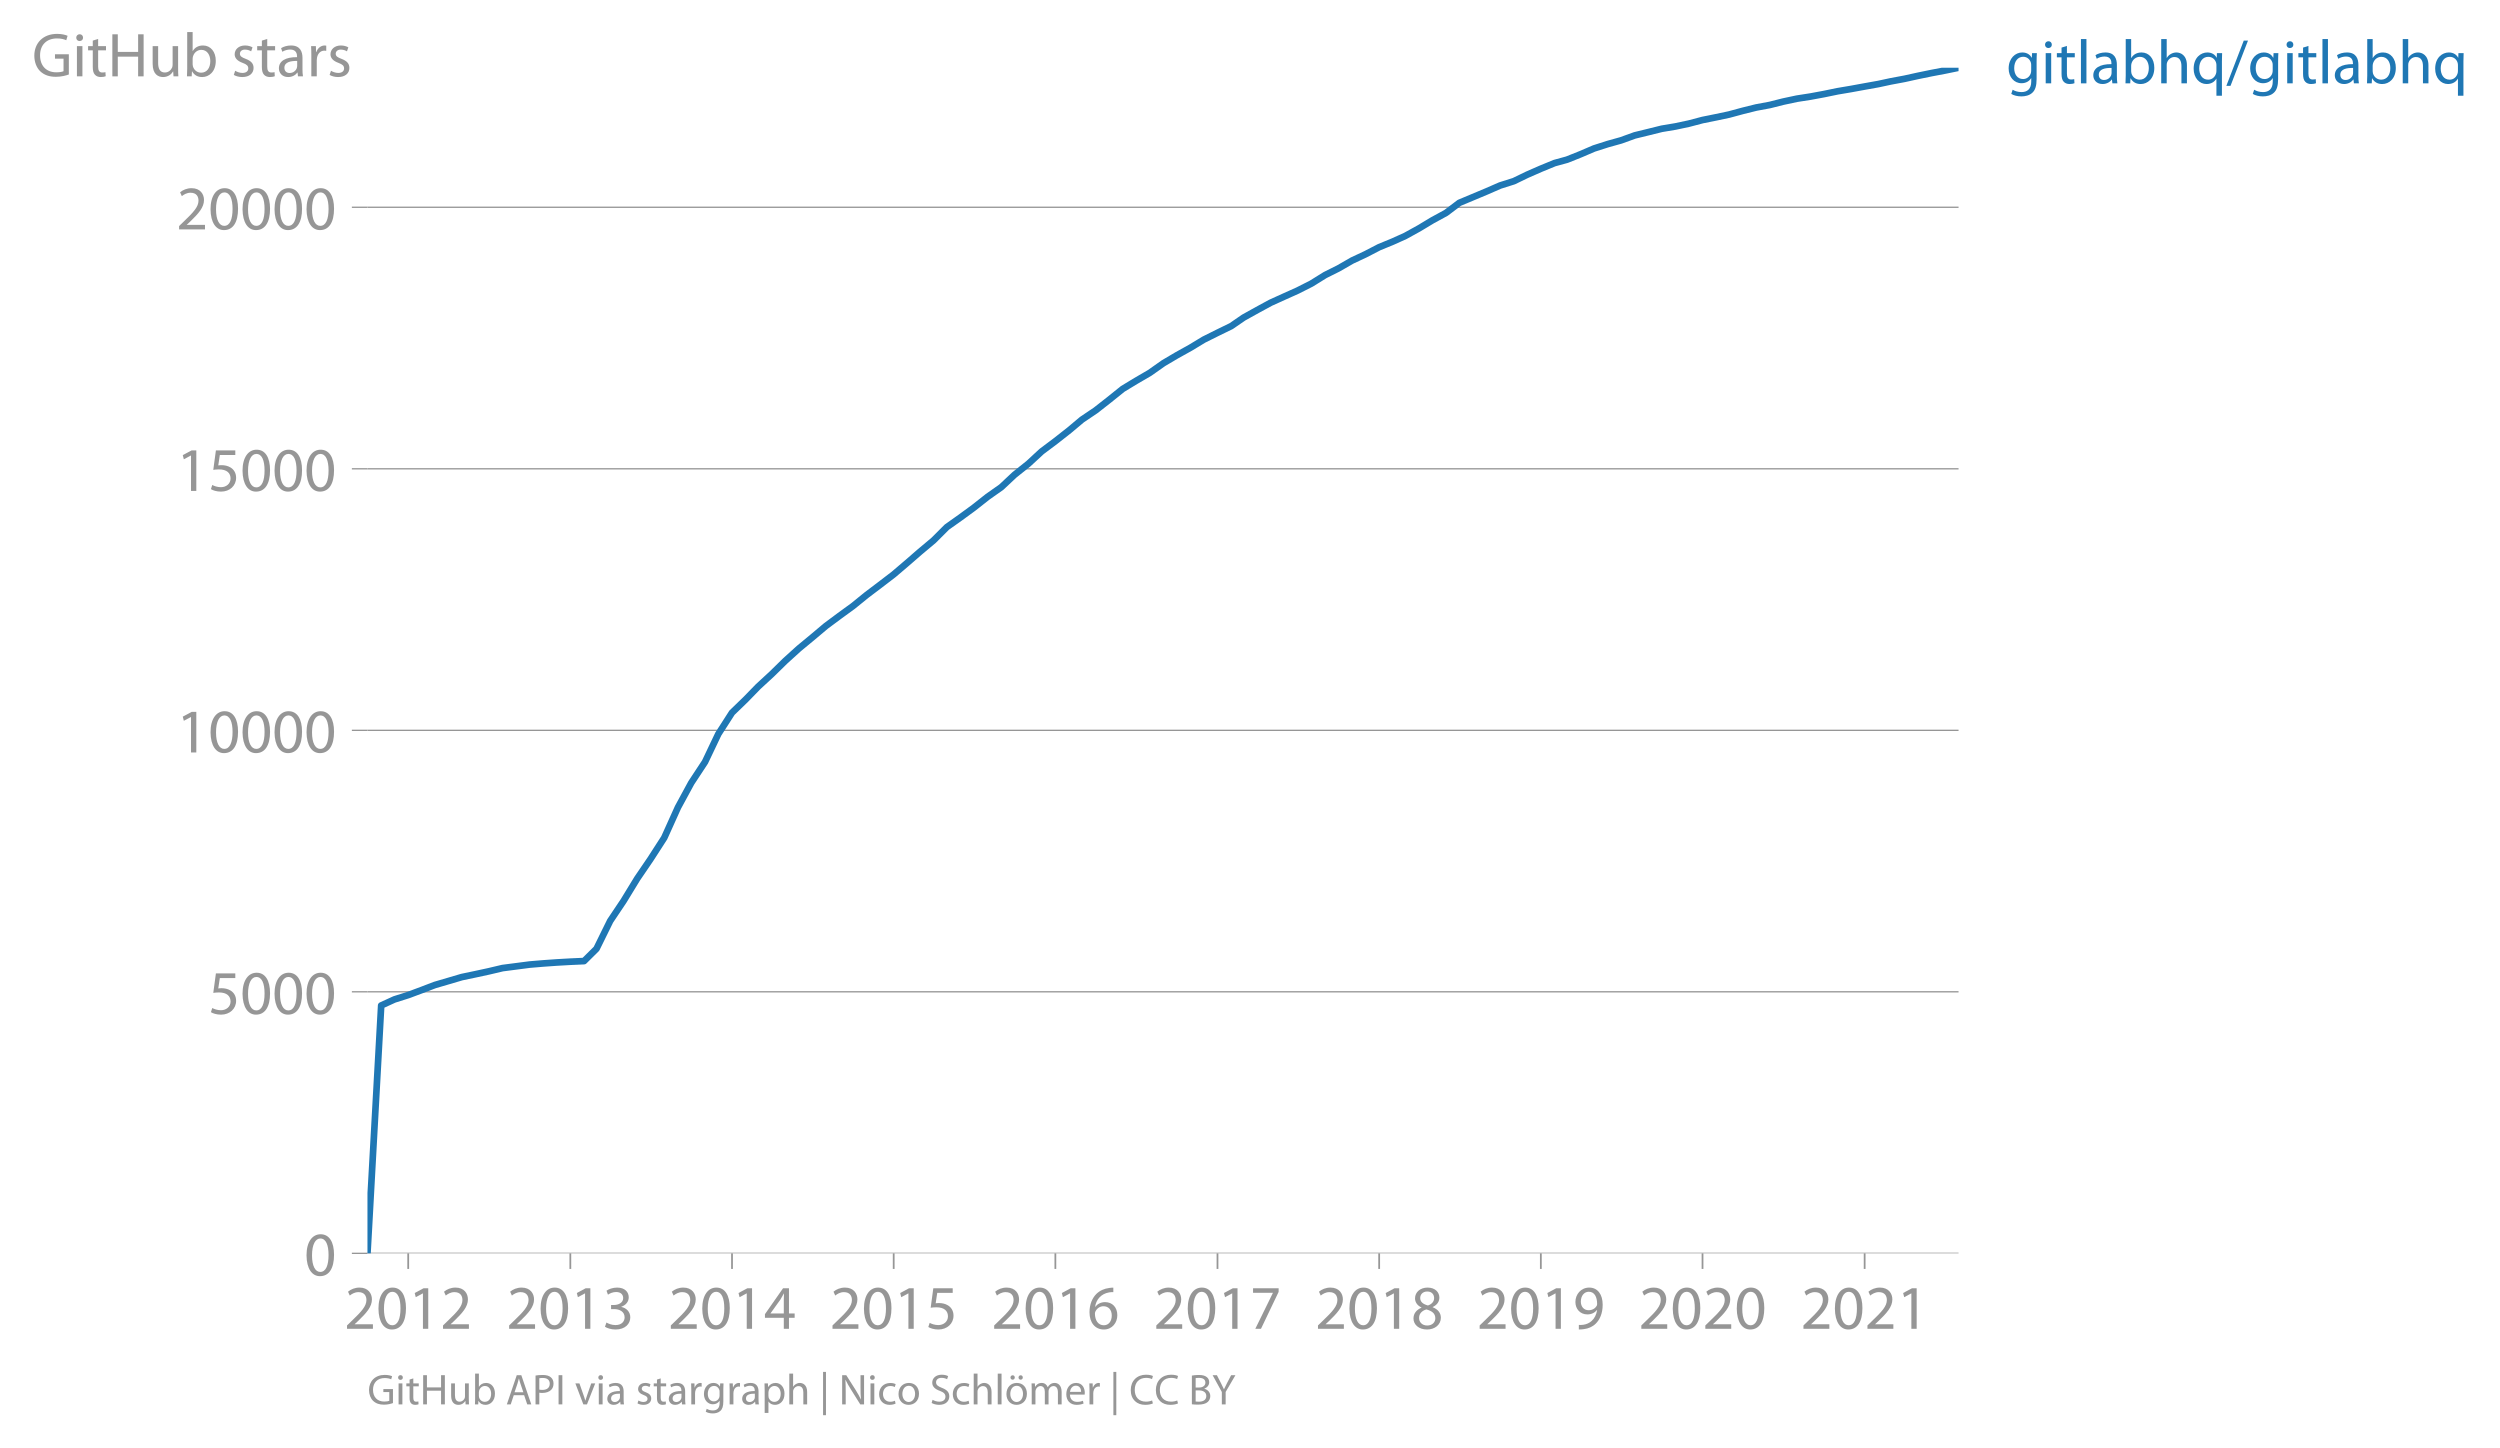
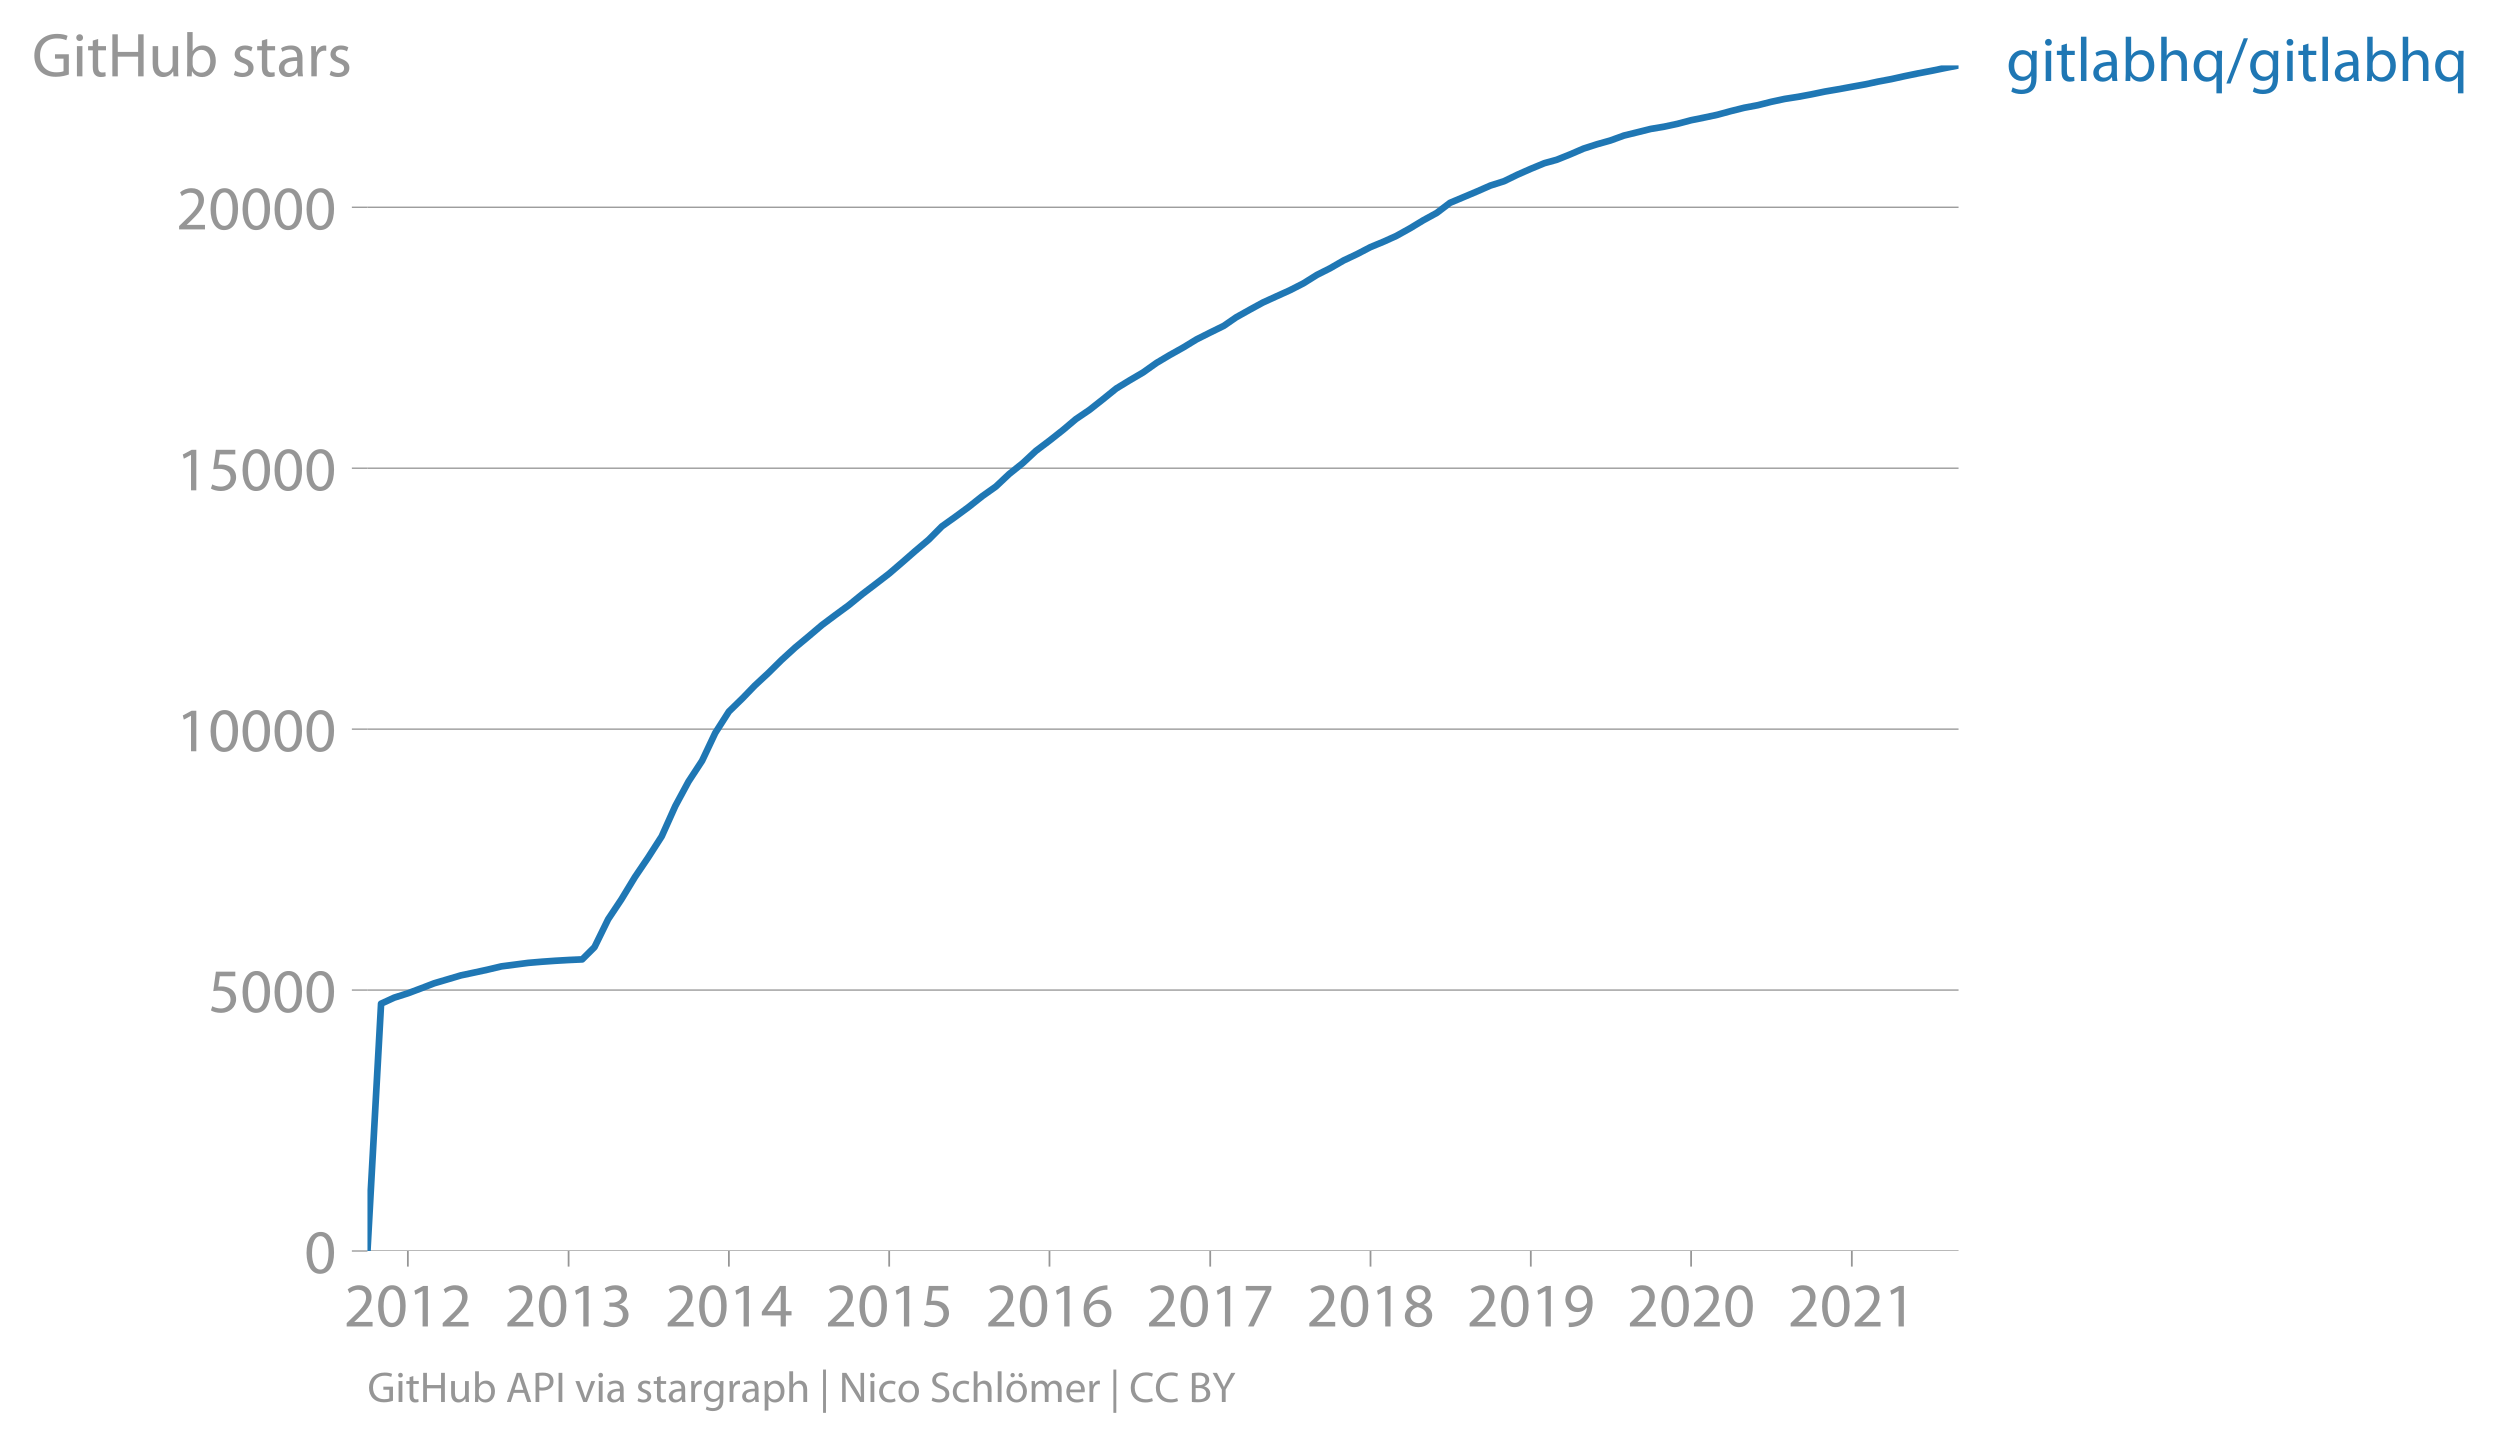
- <svg xmlns="http://www.w3.org/2000/svg" xmlns:xlink="http://www.w3.org/1999/xlink" width="748.167" height="433.121" viewBox="0 0 561.125 324.841">
+ <svg xmlns="http://www.w3.org/2000/svg" xmlns:xlink="http://www.w3.org/1999/xlink" width="748.167" height="432.418" viewBox="0 0 561.125 324.314">
  <defs>
    <style>*{stroke-linejoin:round;stroke-linecap:butt}</style>
  </defs>
  <g id="figure_1">
-     <path d="M0 324.84h561.125V0H0v324.84z" style="fill:none" id="patch_1" />
+     <path d="M0 324.314h561.125V0H0v324.314z" style="fill:none" id="patch_1" />
    <g id="axes_1">
-       <path d="M82.476 281.314h357.12V15.202H82.476v266.112z" style="fill:none" id="patch_2" />
+       <path d="M82.476 280.787h357.12V14.675H82.476v266.112z" style="fill:none" id="patch_2" />
      <g id="matplotlib.axis_1">
        <g id="xtick_1">
          <g id="line2d_1">
            <defs>
-               <path id="m0dd42ccf45" d="M0 0v3.5" style="stroke:#969696;stroke-width:.4" />
-             </defs>
-             <use xlink:href="#m0dd42ccf45" x="91.623" y="281.314" style="fill:#969696;stroke:#969696;stroke-width:.4" />
-           </g>
-           <g style="fill:#969696" transform="matrix(.14 0 0 -.14 77.26 298.254)" id="text_1">
+               <path id="m25c6388524" d="M0 0v3.5" style="stroke:#969696;stroke-width:.4" />
+             </defs>
+             <use xlink:href="#m25c6388524" x="91.545" y="280.787" style="fill:#969696;stroke:#969696;stroke-width:.4" />
+           </g>
+           <g style="fill:#969696" transform="matrix(.14 0 0 -.14 77.182 297.727)" id="text_1">
            <defs>
              <path id="MyriadPro-Regular-32" d="M2944 0v467H1075v13l333 307c877 845 1434 1466 1434 2234 0 595-378 1209-1274 1209-480 0-890-179-1178-422l180-397c192 160 505 352 883 352 621 0 825-390 825-813-6-627-486-1164-1548-2176L288 346V0h2656z" transform="scale(.01563)" />
              <path id="MyriadPro-Regular-30" d="M1677 4230c-845 0-1447-768-1447-2163C243 691 794-70 1606-70c922 0 1447 780 1447 2195 0 1325-499 2105-1376 2105zm-32-435c582 0 845-672 845-1696 0-1062-276-1734-852-1734-512 0-844 614-844 1696 0 1133 358 1734 851 1734z" transform="scale(.01563)" />
              <path id="MyriadPro-Regular-31" d="M1510 0h544v4160h-480l-908-486 108-429 724 390h12V0z" transform="scale(.01563)" />
            </defs>
            <use xlink:href="#MyriadPro-Regular-32" />
            <use xlink:href="#MyriadPro-Regular-30" x="51.3" />
            <use xlink:href="#MyriadPro-Regular-31" x="102.6" />
            <use xlink:href="#MyriadPro-Regular-32" x="153.9" />
          </g>
        </g>
        <g id="xtick_2">
-           <use xlink:href="#m0dd42ccf45" x="128.011" y="281.314" style="fill:#969696;stroke:#969696;stroke-width:.4" id="line2d_2" />
-           <g style="fill:#969696" transform="matrix(.14 0 0 -.14 113.648 298.254)" id="text_2">
+           <use xlink:href="#m25c6388524" x="127.621" y="280.787" style="fill:#969696;stroke:#969696;stroke-width:.4" id="line2d_2" />
+           <g style="fill:#969696" transform="matrix(.14 0 0 -.14 113.258 297.727)" id="text_2">
            <defs>
              <path id="MyriadPro-Regular-33" d="M269 211C474 77 883-70 1350-70c999 0 1517 582 1517 1248 0 582-416 966-928 1068v13c512 186 768 551 768 979 0 506-371 992-1190 992-448 0-871-160-1088-320l147-409c179 128 499 275 832 275 518 0 730-294 730-627 0-493-519-704-928-704H896v-423h314c544 0 1068-249 1075-832 6-345-218-806-941-806-390 0-762 160-922 262L269 211z" transform="scale(.01563)" />
            </defs>
            <use xlink:href="#MyriadPro-Regular-32" />
            <use xlink:href="#MyriadPro-Regular-30" x="51.3" />
            <use xlink:href="#MyriadPro-Regular-31" x="102.6" />
            <use xlink:href="#MyriadPro-Regular-33" x="153.9" />
          </g>
        </g>
        <g id="xtick_3">
-           <use xlink:href="#m0dd42ccf45" x="164.3" y="281.314" style="fill:#969696;stroke:#969696;stroke-width:.4" id="line2d_3" />
-           <g style="fill:#969696" transform="matrix(.14 0 0 -.14 149.937 298.254)" id="text_3">
+           <use xlink:href="#m25c6388524" x="163.6" y="280.787" style="fill:#969696;stroke:#969696;stroke-width:.4" id="line2d_3" />
+           <g style="fill:#969696" transform="matrix(.14 0 0 -.14 149.236 297.727)" id="text_3">
            <defs>
              <path id="MyriadPro-Regular-34" d="M2560 0v1133h582v441h-582v2586h-608L96 1504v-371h1933V0h531zM666 1574v13l1017 1415c115 192 218 371 346 614h19c-13-218-19-435-19-653V1574H666z" transform="scale(.01563)" />
            </defs>
            <use xlink:href="#MyriadPro-Regular-32" />
            <use xlink:href="#MyriadPro-Regular-30" x="51.3" />
            <use xlink:href="#MyriadPro-Regular-31" x="102.6" />
            <use xlink:href="#MyriadPro-Regular-34" x="153.9" />
          </g>
        </g>
        <g id="xtick_4">
-           <use xlink:href="#m0dd42ccf45" x="200.588" y="281.314" style="fill:#969696;stroke:#969696;stroke-width:.4" id="line2d_4" />
-           <g style="fill:#969696" transform="matrix(.14 0 0 -.14 186.225 298.254)" id="text_4">
+           <use xlink:href="#m25c6388524" x="199.578" y="280.787" style="fill:#969696;stroke:#969696;stroke-width:.4" id="line2d_4" />
+           <g style="fill:#969696" transform="matrix(.14 0 0 -.14 185.215 297.727)" id="text_4">
            <defs>
              <path id="MyriadPro-Regular-35" d="M2771 4160H781L512 2163c154 19 339 45 576 45 832 0 1190-384 1197-922 0-556-455-902-986-902-377 0-717 128-889 230L269 186C467 58 851-70 1306-70c902 0 1548 608 1548 1420 0 525-268 884-595 1069-256 154-576 224-896 224-153 0-243-13-339-25l160 1068h1587v474z" transform="scale(.01563)" />
            </defs>
            <use xlink:href="#MyriadPro-Regular-32" />
            <use xlink:href="#MyriadPro-Regular-30" x="51.3" />
            <use xlink:href="#MyriadPro-Regular-31" x="102.6" />
            <use xlink:href="#MyriadPro-Regular-35" x="153.9" />
          </g>
        </g>
        <g id="xtick_5">
-           <use xlink:href="#m0dd42ccf45" x="236.877" y="281.314" style="fill:#969696;stroke:#969696;stroke-width:.4" id="line2d_5" />
-           <g style="fill:#969696" transform="matrix(.14 0 0 -.14 222.514 298.254)" id="text_5">
+           <use xlink:href="#m25c6388524" x="235.556" y="280.787" style="fill:#969696;stroke:#969696;stroke-width:.4" id="line2d_5" />
+           <g style="fill:#969696" transform="matrix(.14 0 0 -.14 221.193 297.727)" id="text_5">
            <defs>
              <path id="MyriadPro-Regular-36" d="M2662 4224c-102 0-243-6-409-32-525-64-986-275-1331-614-410-410-704-1056-704-1876C218 621 800-70 1690-70c864 0 1382 704 1382 1465 0 813-518 1344-1254 1344-461 0-807-217-1005-480h-19c96 685 563 1331 1446 1479 160 25 307 32 422 25v461zM1690 365c-589 0-903 505-916 1190 0 103 26 186 64 250 154 301 468 512 807 512 518 0 857-359 857-954s-326-998-806-998h-6z" transform="scale(.01563)" />
            </defs>
            <use xlink:href="#MyriadPro-Regular-32" />
            <use xlink:href="#MyriadPro-Regular-30" x="51.3" />
            <use xlink:href="#MyriadPro-Regular-31" x="102.6" />
            <use xlink:href="#MyriadPro-Regular-36" x="153.9" />
          </g>
        </g>
        <g id="xtick_6">
-           <use xlink:href="#m0dd42ccf45" x="273.265" y="281.314" style="fill:#969696;stroke:#969696;stroke-width:.4" id="line2d_6" />
-           <g style="fill:#969696" transform="matrix(.14 0 0 -.14 258.902 298.254)" id="text_6">
+           <use xlink:href="#m25c6388524" x="271.633" y="280.787" style="fill:#969696;stroke:#969696;stroke-width:.4" id="line2d_6" />
+           <g style="fill:#969696" transform="matrix(.14 0 0 -.14 257.27 297.727)" id="text_6">
            <defs>
              <path id="MyriadPro-Regular-37" d="M365 4160v-467h2035v-13L595 0h583l1811 3789v371H365z" transform="scale(.01563)" />
            </defs>
            <use xlink:href="#MyriadPro-Regular-32" />
            <use xlink:href="#MyriadPro-Regular-30" x="51.3" />
            <use xlink:href="#MyriadPro-Regular-31" x="102.6" />
            <use xlink:href="#MyriadPro-Regular-37" x="153.9" />
          </g>
        </g>
        <g id="xtick_7">
-           <use xlink:href="#m0dd42ccf45" x="309.554" y="281.314" style="fill:#969696;stroke:#969696;stroke-width:.4" id="line2d_7" />
-           <g style="fill:#969696" transform="matrix(.14 0 0 -.14 295.19 298.254)" id="text_7">
+           <use xlink:href="#m25c6388524" x="307.611" y="280.787" style="fill:#969696;stroke:#969696;stroke-width:.4" id="line2d_7" />
+           <g style="fill:#969696" transform="matrix(.14 0 0 -.14 293.248 297.727)" id="text_7">
            <defs>
              <path id="MyriadPro-Regular-38" d="M1062 2170c-512-218-825-589-825-1114C237 448 762-70 1632-70c794 0 1414 486 1414 1209 0 506-320 871-838 1075v20c512 243 685 620 685 972 0 519-403 1024-1210 1024-729 0-1286-448-1286-1107 0-358 198-717 659-934l6-19zm583-1831c-531 0-851 371-832 794 0 397 262 717 749 857 563-160 915-403 915-908 0-423-327-743-832-743zm6 3488c506 0 704-345 704-678 0-378-275-634-633-755-480 128-794 352-794 768 0 358 256 665 723 665z" transform="scale(.01563)" />
            </defs>
            <use xlink:href="#MyriadPro-Regular-32" />
            <use xlink:href="#MyriadPro-Regular-30" x="51.3" />
            <use xlink:href="#MyriadPro-Regular-31" x="102.6" />
            <use xlink:href="#MyriadPro-Regular-38" x="153.9" />
          </g>
        </g>
        <g id="xtick_8">
-           <use xlink:href="#m0dd42ccf45" x="345.842" y="281.314" style="fill:#969696;stroke:#969696;stroke-width:.4" id="line2d_8" />
-           <g style="fill:#969696" transform="matrix(.14 0 0 -.14 331.48 298.254)" id="text_8">
+           <use xlink:href="#m25c6388524" x="343.589" y="280.787" style="fill:#969696;stroke:#969696;stroke-width:.4" id="line2d_8" />
+           <g style="fill:#969696" transform="matrix(.14 0 0 -.14 329.226 297.727)" id="text_8">
            <defs>
              <path id="MyriadPro-Regular-39" d="M614-64c135-6 314 0 519 32 448 51 889 243 1209 557 410 397 717 1037 717 1952 0 1062-525 1753-1376 1753S262 3539 262 2752c0-710 480-1274 1229-1274 416 0 749 167 979 448h20c-77-492-276-857-551-1107-237-224-544-358-870-403-192-19-333-32-455-19V-64zm1024 3866c589 0 852-544 852-1255 0-89-20-153-52-205-147-249-441-435-819-435-486 0-800 365-800 883 0 589 339 1012 813 1012h6z" transform="scale(.01563)" />
            </defs>
            <use xlink:href="#MyriadPro-Regular-32" />
            <use xlink:href="#MyriadPro-Regular-30" x="51.3" />
            <use xlink:href="#MyriadPro-Regular-31" x="102.6" />
            <use xlink:href="#MyriadPro-Regular-39" x="153.9" />
          </g>
        </g>
        <g id="xtick_9">
-           <use xlink:href="#m0dd42ccf45" x="382.131" y="281.314" style="fill:#969696;stroke:#969696;stroke-width:.4" id="line2d_9" />
-           <g style="fill:#969696" transform="matrix(.14 0 0 -.14 367.768 298.254)" id="text_9">
+           <use xlink:href="#m25c6388524" x="379.567" y="280.787" style="fill:#969696;stroke:#969696;stroke-width:.4" id="line2d_9" />
+           <g style="fill:#969696" transform="matrix(.14 0 0 -.14 365.204 297.727)" id="text_9">
            <use xlink:href="#MyriadPro-Regular-32" />
            <use xlink:href="#MyriadPro-Regular-30" x="51.3" />
            <use xlink:href="#MyriadPro-Regular-32" x="102.6" />
            <use xlink:href="#MyriadPro-Regular-30" x="153.9" />
          </g>
        </g>
        <g id="xtick_10">
-           <use xlink:href="#m0dd42ccf45" x="418.519" y="281.314" style="fill:#969696;stroke:#969696;stroke-width:.4" id="line2d_10" />
-           <g style="fill:#969696" transform="matrix(.14 0 0 -.14 404.156 298.254)" id="text_10">
+           <use xlink:href="#m25c6388524" x="415.644" y="280.787" style="fill:#969696;stroke:#969696;stroke-width:.4" id="line2d_10" />
+           <g style="fill:#969696" transform="matrix(.14 0 0 -.14 401.28 297.727)" id="text_10">
            <use xlink:href="#MyriadPro-Regular-32" />
            <use xlink:href="#MyriadPro-Regular-30" x="51.3" />
            <use xlink:href="#MyriadPro-Regular-32" x="102.6" />
            <use xlink:href="#MyriadPro-Regular-31" x="153.9" />
          </g>
        </g>
      </g>
      <g id="matplotlib.axis_2">
        <g id="ytick_1">
-           <path d="M82.476 281.314h357.12" clip-path="url(#p9465ef13eb)" style="fill:none;stroke:#969696;stroke-width:.3;stroke-linecap:square" id="line2d_11" />
+           <path d="M82.476 280.787h357.12" clip-path="url(#p0470b13e7a)" style="fill:none;stroke:#969696;stroke-width:.3;stroke-linecap:square" id="line2d_11" />
          <g id="line2d_12">
            <defs>
-               <path id="m6e0a1434ff" d="M0 0h-3.5" style="stroke:#969696;stroke-width:.3" />
-             </defs>
-             <use xlink:href="#m6e0a1434ff" x="82.476" y="281.314" style="fill:#969696;stroke:#969696;stroke-width:.3" />
-           </g>
-           <use xlink:href="#MyriadPro-Regular-30" style="fill:#969696" transform="matrix(.14 0 0 -.14 68.295 286.284)" id="text_11" />
+               <path id="ma333916c01" d="M0 0h-3.5" style="stroke:#969696;stroke-width:.3" />
+             </defs>
+             <use xlink:href="#ma333916c01" x="82.476" y="280.787" style="fill:#969696;stroke:#969696;stroke-width:.3" />
+           </g>
+           <use xlink:href="#MyriadPro-Regular-30" style="fill:#969696" transform="matrix(.14 0 0 -.14 68.295 285.757)" id="text_11" />
        </g>
        <g id="ytick_2">
-           <path d="M82.476 222.616h357.12" clip-path="url(#p9465ef13eb)" style="fill:none;stroke:#969696;stroke-width:.3;stroke-linecap:square" id="line2d_13" />
-           <use xlink:href="#m6e0a1434ff" x="82.476" y="222.616" style="fill:#969696;stroke:#969696;stroke-width:.3" id="line2d_14" />
-           <g style="fill:#969696" transform="matrix(.14 0 0 -.14 46.75 227.586)" id="text_12">
+           <path d="M82.476 222.22h357.12" clip-path="url(#p0470b13e7a)" style="fill:none;stroke:#969696;stroke-width:.3;stroke-linecap:square" id="line2d_13" />
+           <use xlink:href="#ma333916c01" x="82.476" y="222.221" style="fill:#969696;stroke:#969696;stroke-width:.3" id="line2d_14" />
+           <g style="fill:#969696" transform="matrix(.14 0 0 -.14 46.75 227.19)" id="text_12">
            <use xlink:href="#MyriadPro-Regular-35" />
            <use xlink:href="#MyriadPro-Regular-30" x="51.3" />
            <use xlink:href="#MyriadPro-Regular-30" x="102.6" />
            <use xlink:href="#MyriadPro-Regular-30" x="153.9" />
          </g>
        </g>
        <g id="ytick_3">
-           <path d="M82.476 163.918h357.12" clip-path="url(#p9465ef13eb)" style="fill:none;stroke:#969696;stroke-width:.3;stroke-linecap:square" id="line2d_15" />
-           <use xlink:href="#m6e0a1434ff" x="82.476" y="163.918" style="fill:#969696;stroke:#969696;stroke-width:.3" id="line2d_16" />
-           <g style="fill:#969696" transform="matrix(.14 0 0 -.14 39.568 168.888)" id="text_13">
+           <path d="M82.476 163.655h357.12" clip-path="url(#p0470b13e7a)" style="fill:none;stroke:#969696;stroke-width:.3;stroke-linecap:square" id="line2d_15" />
+           <use xlink:href="#ma333916c01" x="82.476" y="163.655" style="fill:#969696;stroke:#969696;stroke-width:.3" id="line2d_16" />
+           <g style="fill:#969696" transform="matrix(.14 0 0 -.14 39.568 168.625)" id="text_13">
            <use xlink:href="#MyriadPro-Regular-31" />
            <use xlink:href="#MyriadPro-Regular-30" x="51.3" />
            <use xlink:href="#MyriadPro-Regular-30" x="102.6" />
            <use xlink:href="#MyriadPro-Regular-30" x="153.9" />
            <use xlink:href="#MyriadPro-Regular-30" x="205.2" />
          </g>
        </g>
        <g id="ytick_4">
-           <path d="M82.476 105.22h357.12" clip-path="url(#p9465ef13eb)" style="fill:none;stroke:#969696;stroke-width:.3;stroke-linecap:square" id="line2d_17" />
-           <use xlink:href="#m6e0a1434ff" x="82.476" y="105.22" style="fill:#969696;stroke:#969696;stroke-width:.3" id="line2d_18" />
-           <g style="fill:#969696" transform="matrix(.14 0 0 -.14 39.568 110.19)" id="text_14">
+           <path d="M82.476 105.089h357.12" clip-path="url(#p0470b13e7a)" style="fill:none;stroke:#969696;stroke-width:.3;stroke-linecap:square" id="line2d_17" />
+           <use xlink:href="#ma333916c01" x="82.476" y="105.089" style="fill:#969696;stroke:#969696;stroke-width:.3" id="line2d_18" />
+           <g style="fill:#969696" transform="matrix(.14 0 0 -.14 39.568 110.059)" id="text_14">
            <use xlink:href="#MyriadPro-Regular-31" />
            <use xlink:href="#MyriadPro-Regular-35" x="51.3" />
            <use xlink:href="#MyriadPro-Regular-30" x="102.6" />
            <use xlink:href="#MyriadPro-Regular-30" x="153.9" />
            <use xlink:href="#MyriadPro-Regular-30" x="205.2" />
          </g>
        </g>
        <g id="ytick_5">
-           <path d="M82.476 46.523h357.12" clip-path="url(#p9465ef13eb)" style="fill:none;stroke:#969696;stroke-width:.3;stroke-linecap:square" id="line2d_19" />
-           <use xlink:href="#m6e0a1434ff" x="82.476" y="46.523" style="fill:#969696;stroke:#969696;stroke-width:.3" id="line2d_20" />
+           <path d="M82.476 46.523h357.12" clip-path="url(#p0470b13e7a)" style="fill:none;stroke:#969696;stroke-width:.3;stroke-linecap:square" id="line2d_19" />
+           <use xlink:href="#ma333916c01" x="82.476" y="46.523" style="fill:#969696;stroke:#969696;stroke-width:.3" id="line2d_20" />
          <g style="fill:#969696" transform="matrix(.14 0 0 -.14 39.568 51.493)" id="text_15">
            <use xlink:href="#MyriadPro-Regular-32" />
            <use xlink:href="#MyriadPro-Regular-30" x="51.3" />
            <use xlink:href="#MyriadPro-Regular-30" x="102.6" />
            <use xlink:href="#MyriadPro-Regular-30" x="153.9" />
            <use xlink:href="#MyriadPro-Regular-30" x="205.2" />
          </g>
        </g>
        <g style="fill:#969696" transform="matrix(.14 0 0 -.14 7.2 17.14)" id="text_16">
          <defs>
            <path id="MyriadPro-Regular-47" d="M3770 2266H2349v-448h877V531c-128-64-378-115-743-115-1005 0-1664 646-1664 1741 0 1081 685 1734 1735 1734 435 0 723-83 953-185l135 454c-186 90-576 198-1076 198-1446 0-2329-940-2336-2227 0-672 231-1248 602-1606 422-403 960-570 1613-570 582 0 1075 147 1325 237v2074z" transform="scale(.01563)" />
            <path id="MyriadPro-Regular-69" d="M1030 0v3098H467V0h563zM749 4320c-205 0-352-154-352-352 0-192 141-346 339-346 224 0 365 154 358 346 0 198-134 352-345 352z" transform="scale(.01563)" />
            <path id="MyriadPro-Regular-74" d="M595 3667v-569H115v-429h480V979c0-365 58-640 218-806C947 19 1158-70 1421-70c217 0 390 38 499 83l-26 422c-83-25-172-38-326-38-314 0-422 217-422 601v1671h806v429h-806v742l-551-173z" transform="scale(.01563)" />
            <path id="MyriadPro-Regular-48" d="M486 4314V0h557v2022h2087V0h563v4314h-563V2509H1043v1805H486z" transform="scale(.01563)" />
            <path id="MyriadPro-Regular-75" d="M3059 3098h-563V1197c0-103-19-205-51-288-103-250-365-512-743-512-512 0-691 397-691 985v1716H448V1286C448 198 1030-70 1517-70c550 0 877 326 1024 576h13l32-506h499c-19 243-26 525-26 845v2253z" transform="scale(.01563)" />
            <path id="MyriadPro-Regular-62" d="M467 800c0-275-13-589-25-800h486l26 512h19c230-410 589-582 1037-582 691 0 1388 550 1388 1657 7 941-537 1581-1305 1581-499 0-858-224-1056-570h-13v1946H467V800zm557 998c0 90 19 167 32 231 115 429 474 691 858 691 601 0 921-531 921-1152 0-710-352-1190-941-1190-409 0-736 268-844 659-13 64-26 134-26 205v556z" transform="scale(.01563)" />
            <path id="MyriadPro-Regular-73" d="M250 147C467 19 781-70 1120-70c736 0 1158 390 1158 934 0 461-275 730-812 934-404 154-589 269-589 525 0 231 185 423 518 423 288 0 512-103 634-180l141 410c-173 102-448 192-762 192-666 0-1069-410-1069-909 0-371 263-678 819-877 416-153 576-300 576-569 0-256-192-461-601-461-282 0-576 115-743 224L250 147z" transform="scale(.01563)" />
            <path id="MyriadPro-Regular-61" d="M2643 1901c0 621-230 1267-1177 1267-391 0-762-109-1018-275l128-371c218 140 518 230 806 230 634 0 704-461 704-717v-64C890 1978 224 1568 224 819c0-448 320-889 947-889 442 0 775 217 947 460h20l44-390h512c-38 211-51 474-51 742v1159zm-544-858c0-57-13-121-32-179-89-262-345-518-749-518-288 0-531 172-531 537 0 602 698 711 1312 698v-538z" transform="scale(.01563)" />
            <path id="MyriadPro-Regular-72" d="M467 0h557v1651c0 96 13 186 26 263 76 422 358 723 755 723 77 0 134-7 192-19v531c-51 13-96 19-160 19-378 0-717-262-858-678h-25l-20 608H442c19-288 25-602 25-967V0z" transform="scale(.01563)" />
          </defs>
          <use xlink:href="#MyriadPro-Regular-47" />
          <use xlink:href="#MyriadPro-Regular-69" x="64.6" />
          <use xlink:href="#MyriadPro-Regular-74" x="88" />
          <use xlink:href="#MyriadPro-Regular-48" x="121.1" />
          <use xlink:href="#MyriadPro-Regular-75" x="186.3" />
          <use xlink:href="#MyriadPro-Regular-62" x="241.4" />
          <use xlink:href="#MyriadPro-Regular-20" x="298.3" />
          <use xlink:href="#MyriadPro-Regular-73" x="319.5" />
          <use xlink:href="#MyriadPro-Regular-74" x="359.1" />
          <use xlink:href="#MyriadPro-Regular-61" x="392.2" />
          <use xlink:href="#MyriadPro-Regular-72" x="440.4" />
          <use xlink:href="#MyriadPro-Regular-73" x="473.1" />
        </g>
      </g>
-       <path d="m82.476 281.314 3.082-55.634 2.983-1.362 3.082-.974 3.082-1.15 2.883-1.104 3.082-.904 2.983-.88 3.082-.646 2.983-.646 3.082-.728 3.082-.399 2.982-.387 3.082-.259 2.983-.211 3.082-.176 3.082-.14 2.784-2.76 3.082-6.257 2.983-4.45 3.082-5.047 2.982-4.379 3.082-4.778 3.082-6.832 2.983-5.495 3.082-4.684 2.983-6.269 3.082-4.801 3.082-2.982 2.784-2.864 3.082-2.841 2.982-2.923 3.082-2.794 2.983-2.466 3.082-2.594 3.082-2.29 2.983-2.171 3.082-2.5 2.982-2.255 3.082-2.36 3.082-2.629 2.784-2.418 3.082-2.583 2.983-2.982 3.082-2.183 2.983-2.184 3.082-2.43 3.082-2.172 2.982-2.794 3.082-2.454 2.983-2.758 3.082-2.313 3.082-2.418 2.883-2.419 3.082-2.078 2.983-2.336 3.082-2.477 2.983-1.808 3.082-1.796 3.082-2.172 2.982-1.76 3.082-1.715 2.983-1.807 3.082-1.538 3.082-1.503 2.784-1.914 3.082-1.714 2.983-1.62 3.082-1.397 2.982-1.338 3.082-1.561 3.082-1.914 2.983-1.49 3.082-1.773 2.983-1.397 3.082-1.597 3.082-1.268 2.784-1.256 3.082-1.702 2.982-1.796 3.082-1.68 2.983-2.253 3.082-1.291 3.082-1.292 2.983-1.303 3.082-.974 2.982-1.444 3.082-1.35 3.082-1.268 2.784-.763 3.082-1.233 2.983-1.28 3.082-.986 2.982-.833 3.083-1.115 3.082-.752 2.982-.74 3.082-.516 2.983-.634 3.082-.81 3.082-.622 2.883-.61 3.082-.834 2.983-.74 3.082-.575 2.983-.751 3.082-.658 3.082-.48 2.982-.553 3.082-.634 2.983-.504 3.082-.564 3.082-.552 2.784-.598 3.082-.576 2.983-.657 3.082-.634 2.982-.563 3.082-.634" clip-path="url(#p9465ef13eb)" style="fill:none;stroke:#1f77b4;stroke-width:1.5;stroke-linecap:square" id="line2d_21" />
-       <g style="fill:#1f77b4" transform="matrix(.14 0 0 -.14 450.31 18.708)" id="text_17">
+       <path d="m82.476 280.787 3.056-55.51 2.957-1.358 3.056-.972 3.055-1.148 2.859-1.101 3.056-.902 2.957-.878 3.055-.645 2.957-.644 3.056-.726 3.056-.398 2.957-.387 3.056-.258 2.957-.21 3.055-.176 3.056-.14 2.76-2.753 3.056-6.243 2.957-4.44 3.056-5.036 2.957-4.37 3.055-4.767 3.056-6.817 2.957-5.482 3.056-4.673 2.957-6.255 3.056-4.79 3.055-2.976 2.76-2.858 3.056-2.834 2.957-2.917 3.056-2.788 2.957-2.46 3.055-2.588 3.056-2.284 2.957-2.167 3.056-2.495 2.957-2.249 3.056-2.354 3.055-2.624 2.76-2.413 3.056-2.577 2.957-2.975 3.056-2.179 2.957-2.178 3.056-2.425 3.055-2.167 2.957-2.788 3.056-2.448 2.957-2.752 3.056-2.308 3.056-2.413 2.858-2.413 3.056-2.073 2.957-2.33 3.056-2.472 2.957-1.804 3.055-1.792 3.056-2.167 2.957-1.757 3.056-1.71 2.957-1.804 3.056-1.535 3.055-1.499 2.76-1.91 3.056-1.71 2.957-1.616 3.056-1.394 2.957-1.335 3.055-1.558 3.056-1.909 2.957-1.488 3.056-1.768 2.957-1.394 3.056-1.593 3.055-1.265 2.76-1.253 3.056-1.699 2.957-1.792 3.056-1.675 2.957-2.249 3.056-1.288 3.055-1.289 2.957-1.3 3.056-.972 2.957-1.44 3.056-1.348 3.056-1.265 2.76-.761 3.055-1.23 2.957-1.277 3.056-.984 2.957-.831 3.056-1.113 3.055-.75 2.958-.738 3.055-.515 2.957-.633 3.056-.808 3.056-.62 2.858-.61 3.056-.831 2.957-.738 3.056-.574 2.957-.75 3.055-.656 3.056-.48 2.957-.55 3.056-.633 2.957-.504 3.056-.562 3.055-.55 2.76-.598 3.056-.574 2.957-.656 3.056-.632 2.957-.563 3.056-.632 3.055-.597" clip-path="url(#p0470b13e7a)" style="fill:none;stroke:#1f77b4;stroke-width:1.5;stroke-linecap:square" id="line2d_21" />
+       <g style="fill:#1f77b4" transform="matrix(.14 0 0 -.14 450.31 18.181)" id="text_17">
        <defs>
          <path id="MyriadPro-Regular-67" d="M3110 2246c0 378 13 628 26 852h-493l-25-468h-13c-135 256-429 538-967 538-710 0-1395-595-1395-1645C243 666 794 13 1562 13c480 0 812 230 985 518h13V186c0-781-422-1082-998-1082-384 0-704 115-909 243l-141-429c250-166 659-256 1030-256 391 0 826 90 1127 372 301 268 441 704 441 1414v1798zm-556-928c0-96-13-204-45-300-122-359-435-576-781-576-608 0-915 505-915 1113 0 717 384 1171 921 1171 410 0 685-268 788-595 25-77 32-160 32-256v-557z" transform="scale(.01563)" />
          <path id="MyriadPro-Regular-6c" d="M467 0h563v4544H467V0z" transform="scale(.01563)" />
          <path id="MyriadPro-Regular-68" d="M467 0h563v1869c0 109 7 192 39 269 102 307 390 563 755 563 531 0 717-423 717-922V0h563v1843c0 1069-666 1325-1082 1325-211 0-409-64-576-160-172-96-313-237-403-397h-13v1933H467V0z" transform="scale(.01563)" />
          <path id="MyriadPro-Regular-71" d="M2579-1267h563v3513c0 320 7 589 20 852h-532l-19-468h-13c-153 301-473 538-953 538-653 0-1402-512-1402-1670C243 557 832-70 1555-70c499 0 845 243 1011 550h13v-1747zm0 2528c0-83-19-192-45-269-128-390-441-614-806-614-621 0-915 537-915 1152 0 697 352 1190 934 1190 423 0 723-294 807-640 19-70 25-160 25-237v-582z" transform="scale(.01563)" />
          <path id="MyriadPro-Regular-2f" d="m422-256 1792 4640h-435L-6-256h428z" transform="scale(.01563)" />
        </defs>
        <use xlink:href="#MyriadPro-Regular-67" />
        <use xlink:href="#MyriadPro-Regular-69" x="55.9" />
        <use xlink:href="#MyriadPro-Regular-74" x="79.3" />
        <use xlink:href="#MyriadPro-Regular-6c" x="112.4" />
        <use xlink:href="#MyriadPro-Regular-61" x="136" />
        <use xlink:href="#MyriadPro-Regular-62" x="184.2" />
        <use xlink:href="#MyriadPro-Regular-68" x="241.1" />
        <use xlink:href="#MyriadPro-Regular-71" x="296.6" />
        <use xlink:href="#MyriadPro-Regular-2f" x="352.9" />
        <use xlink:href="#MyriadPro-Regular-67" x="387.2" />
        <use xlink:href="#MyriadPro-Regular-69" x="443.1" />
        <use xlink:href="#MyriadPro-Regular-74" x="466.5" />
        <use xlink:href="#MyriadPro-Regular-6c" x="499.6" />
        <use xlink:href="#MyriadPro-Regular-61" x="523.2" />
        <use xlink:href="#MyriadPro-Regular-62" x="571.4" />
        <use xlink:href="#MyriadPro-Regular-68" x="628.3" />
        <use xlink:href="#MyriadPro-Regular-71" x="683.8" />
      </g>
-       <g style="fill:#969696" transform="matrix(.09716 0 0 -.09716 82.476 315.212)" id="text_18">
+       <g style="fill:#969696" transform="matrix(.09716 0 0 -.09716 82.476 314.685)" id="text_18">
        <defs>
          <path id="MyriadPro-Regular-41" d="M2714 1357 3174 0h596L2298 4314h-672L160 0h576l448 1357h1530zm-1415 435 423 1248c83 262 153 525 217 781h13c64-250 128-506 224-787l422-1242H1299z" transform="scale(.01563)" />
          <path id="MyriadPro-Regular-50" d="M486 0h557v1728c128-32 282-38 448-38 544 0 1024 160 1319 473 217 224 332 531 332 922 0 384-140 697-377 902-256 231-659 359-1210 359-448 0-800-39-1069-84V0zm557 3859c96 26 282 45 525 45 614 0 1018-275 1018-845 0-595-410-921-1082-921-186 0-339 12-461 44v1677z" transform="scale(.01563)" />
          <path id="MyriadPro-Regular-49" d="M486 4314V0h557v4314H486z" transform="scale(.01563)" />
          <path id="MyriadPro-Regular-76" d="M83 3098 1261 0h537l1216 3098h-588l-602-1741c-102-282-192-538-262-794h-20c-64 256-147 512-249 794L685 3098H83z" transform="scale(.01563)" />
          <path id="MyriadPro-Regular-70" d="M467-1267h557V416h13c185-307 544-486 953-486 730 0 1408 550 1408 1664 0 940-563 1574-1312 1574-505 0-870-224-1100-602h-13l-26 532H442c12-295 25-615 25-1012v-3353zm557 3059c0 77 19 160 38 230 109 423 468 698 852 698 595 0 921-531 921-1152 0-710-345-1197-941-1197-403 0-742 269-844 659-13 71-26 148-26 231v531z" transform="scale(.01563)" />
          <path id="MyriadPro-Regular-7c" d="M550 4800v-6400h429v6400H550z" transform="scale(.01563)" />
          <path id="MyriadPro-Regular-4e" d="M1011 0v1843c0 717-13 1235-45 1779l20 7c217-467 505-960 806-1440L3162 0h563v4314h-525V2509c0-672 13-1197 64-1773l-13-6c-205 441-454 896-774 1401L1094 4314H486V0h525z" transform="scale(.01563)" />
          <path id="MyriadPro-Regular-63" d="M2579 538c-160-71-371-154-691-154-614 0-1075 442-1075 1158 0 647 384 1172 1094 1172 307 0 519-71 653-148l128 436c-154 76-448 160-781 160-1011 0-1664-692-1664-1645C243 570 851-70 1786-70c416 0 742 108 889 185l-96 423z" transform="scale(.01563)" />
          <path id="MyriadPro-Regular-6f" d="M1779 3168c-857 0-1536-608-1536-1645C243 544 890-70 1728-70c749 0 1542 499 1542 1644 0 948-601 1594-1491 1594zm-13-422c666 0 928-666 928-1191 0-697-403-1203-940-1203-551 0-941 512-941 1190 0 589 288 1204 953 1204z" transform="scale(.01563)" />
          <path id="MyriadPro-Regular-53" d="M269 211C499 58 954-70 1370-70c1017 0 1510 582 1510 1248 0 633-371 985-1101 1267-595 230-857 429-857 832 0 294 224 646 812 646 391 0 679-128 820-205l153 455c-192 109-512 211-953 211-839 0-1396-499-1396-1171 0-608 436-973 1140-1223 582-224 812-454 812-857 0-435-332-736-902-736-384 0-749 128-998 281L269 211z" transform="scale(.01563)" />
          <path id="MyriadPro-Regular-f6" d="M1165 3648c185 0 313 154 313 326 0 186-134 327-313 327s-327-147-327-327c0-172 135-326 320-326h7zm1184 0c185 0 313 154 313 326 0 186-134 327-313 327s-320-147-320-327c0-172 128-326 313-326h7zm-570-480c-857 0-1536-608-1536-1645C243 544 890-70 1728-70c749 0 1542 499 1542 1644 0 948-601 1594-1491 1594zm-13-422c666 0 928-666 928-1191 0-697-403-1203-940-1203-551 0-941 512-941 1190 0 589 288 1204 953 1204z" transform="scale(.01563)" />
          <path id="MyriadPro-Regular-6d" d="M467 0h551v1869c0 96 12 192 44 275 90 282 346 563 698 563 429 0 646-358 646-851V0h551v1914c0 102 19 204 45 281 96 275 345 512 665 512 455 0 672-358 672-953V0h551v1824c0 1075-608 1344-1018 1344-294 0-499-77-685-218-128-96-249-230-345-403h-13c-135 365-455 621-877 621-512 0-800-275-973-570h-19l-26 500H442c19-256 25-519 25-839V0z" transform="scale(.01563)" />
          <path id="MyriadPro-Regular-65" d="M2957 1446c6 58 19 148 19 263 0 569-269 1459-1280 1459-902 0-1453-736-1453-1670C243 563 813-70 1766-70c493 0 832 108 1031 198l-96 403c-211-89-455-160-858-160-563 0-1049 314-1062 1075h2176zM787 1850c45 390 295 915 864 915 634 0 787-557 781-915H787z" transform="scale(.01563)" />
          <path id="MyriadPro-Regular-43" d="M3386 582c-224-108-570-179-909-179-1050 0-1658 679-1658 1735 0 1132 672 1779 1683 1779 359 0 660-77 871-179l134 454c-147 77-486 192-1024 192-1337 0-2253-915-2253-2266C230 704 1146-70 2362-70c524 0 934 108 1139 211l-115 441z" transform="scale(.01563)" />
          <path id="MyriadPro-Regular-42" d="M486 13c186-26 480-51 864-51 704 0 1191 128 1492 403 217 211 364 493 364 864 0 640-480 979-889 1081v13c454 167 729 531 729 947 0 340-134 596-358 762-269 218-627 314-1184 314-390 0-774-39-1018-90V13zm557 3865c90 20 237 39 493 39 563 0 947-199 947-704 0-416-345-723-934-723h-506v1388zm0-1811h461c608 0 1114-243 1114-832 0-627-532-838-1108-838-198 0-358 6-467 25v1645z" transform="scale(.01563)" />
          <path id="MyriadPro-Regular-59" d="M2010 0v1837l1446 2477h-634l-620-1191c-167-326-314-608-436-889h-12c-135 300-263 563-429 889L717 4314H83l1363-2484V0h564z" transform="scale(.01563)" />
        </defs>
        <use xlink:href="#MyriadPro-Regular-47" />
        <use xlink:href="#MyriadPro-Regular-69" x="64.6" />
        <use xlink:href="#MyriadPro-Regular-74" x="88" />
        <use xlink:href="#MyriadPro-Regular-48" x="121.1" />
        <use xlink:href="#MyriadPro-Regular-75" x="186.3" />
        <use xlink:href="#MyriadPro-Regular-62" x="241.4" />
        <use xlink:href="#MyriadPro-Regular-20" x="298.3" />
        <use xlink:href="#MyriadPro-Regular-41" x="319.5" />
        <use xlink:href="#MyriadPro-Regular-50" x="380.7" />
        <use xlink:href="#MyriadPro-Regular-49" x="433.9" />
        <use xlink:href="#MyriadPro-Regular-20" x="457.8" />
        <use xlink:href="#MyriadPro-Regular-76" x="479" />
        <use xlink:href="#MyriadPro-Regular-69" x="527.1" />
        <use xlink:href="#MyriadPro-Regular-61" x="550.5" />
        <use xlink:href="#MyriadPro-Regular-20" x="598.7" />
        <use xlink:href="#MyriadPro-Regular-73" x="619.9" />
        <use xlink:href="#MyriadPro-Regular-74" x="659.5" />
        <use xlink:href="#MyriadPro-Regular-61" x="692.6" />
        <use xlink:href="#MyriadPro-Regular-72" x="740.8" />
        <use xlink:href="#MyriadPro-Regular-67" x="773.5" />
        <use xlink:href="#MyriadPro-Regular-72" x="829.4" />
        <use xlink:href="#MyriadPro-Regular-61" x="862.1" />
        <use xlink:href="#MyriadPro-Regular-70" x="910.3" />
        <use xlink:href="#MyriadPro-Regular-68" x="967.2" />
        <use xlink:href="#MyriadPro-Regular-20" x="1022.7" />
        <use xlink:href="#MyriadPro-Regular-7c" x="1043.9" />
        <use xlink:href="#MyriadPro-Regular-20" x="1067.8" />
        <use xlink:href="#MyriadPro-Regular-4e" x="1089" />
        <use xlink:href="#MyriadPro-Regular-69" x="1154.8" />
        <use xlink:href="#MyriadPro-Regular-63" x="1178.2" />
        <use xlink:href="#MyriadPro-Regular-6f" x="1223" />
        <use xlink:href="#MyriadPro-Regular-20" x="1277.9" />
        <use xlink:href="#MyriadPro-Regular-53" x="1299.1" />
        <use xlink:href="#MyriadPro-Regular-63" x="1348.4" />
        <use xlink:href="#MyriadPro-Regular-68" x="1393.2" />
        <use xlink:href="#MyriadPro-Regular-6c" x="1448.7" />
        <use xlink:href="#MyriadPro-Regular-f6" x="1472.3" />
        <use xlink:href="#MyriadPro-Regular-6d" x="1527.2" />
        <use xlink:href="#MyriadPro-Regular-65" x="1610.6" />
        <use xlink:href="#MyriadPro-Regular-72" x="1660.7" />
        <use xlink:href="#MyriadPro-Regular-20" x="1693.4" />
        <use xlink:href="#MyriadPro-Regular-7c" x="1714.6" />
        <use xlink:href="#MyriadPro-Regular-20" x="1738.5" />
        <use xlink:href="#MyriadPro-Regular-43" x="1759.7" />
        <use xlink:href="#MyriadPro-Regular-43" x="1817.7" />
        <use xlink:href="#MyriadPro-Regular-20" x="1875.7" />
        <use xlink:href="#MyriadPro-Regular-42" x="1896.9" />
        <use xlink:href="#MyriadPro-Regular-59" x="1951.1" />
      </g>
    </g>
  </g>
  <defs>
-     <clipPath id="p9465ef13eb">
-       <path d="M82.476 15.202h357.12v266.112H82.476z" />
+     <clipPath id="p0470b13e7a">
+       <path d="M82.476 14.675h357.12v266.112H82.476z" />
    </clipPath>
  </defs>
</svg>
